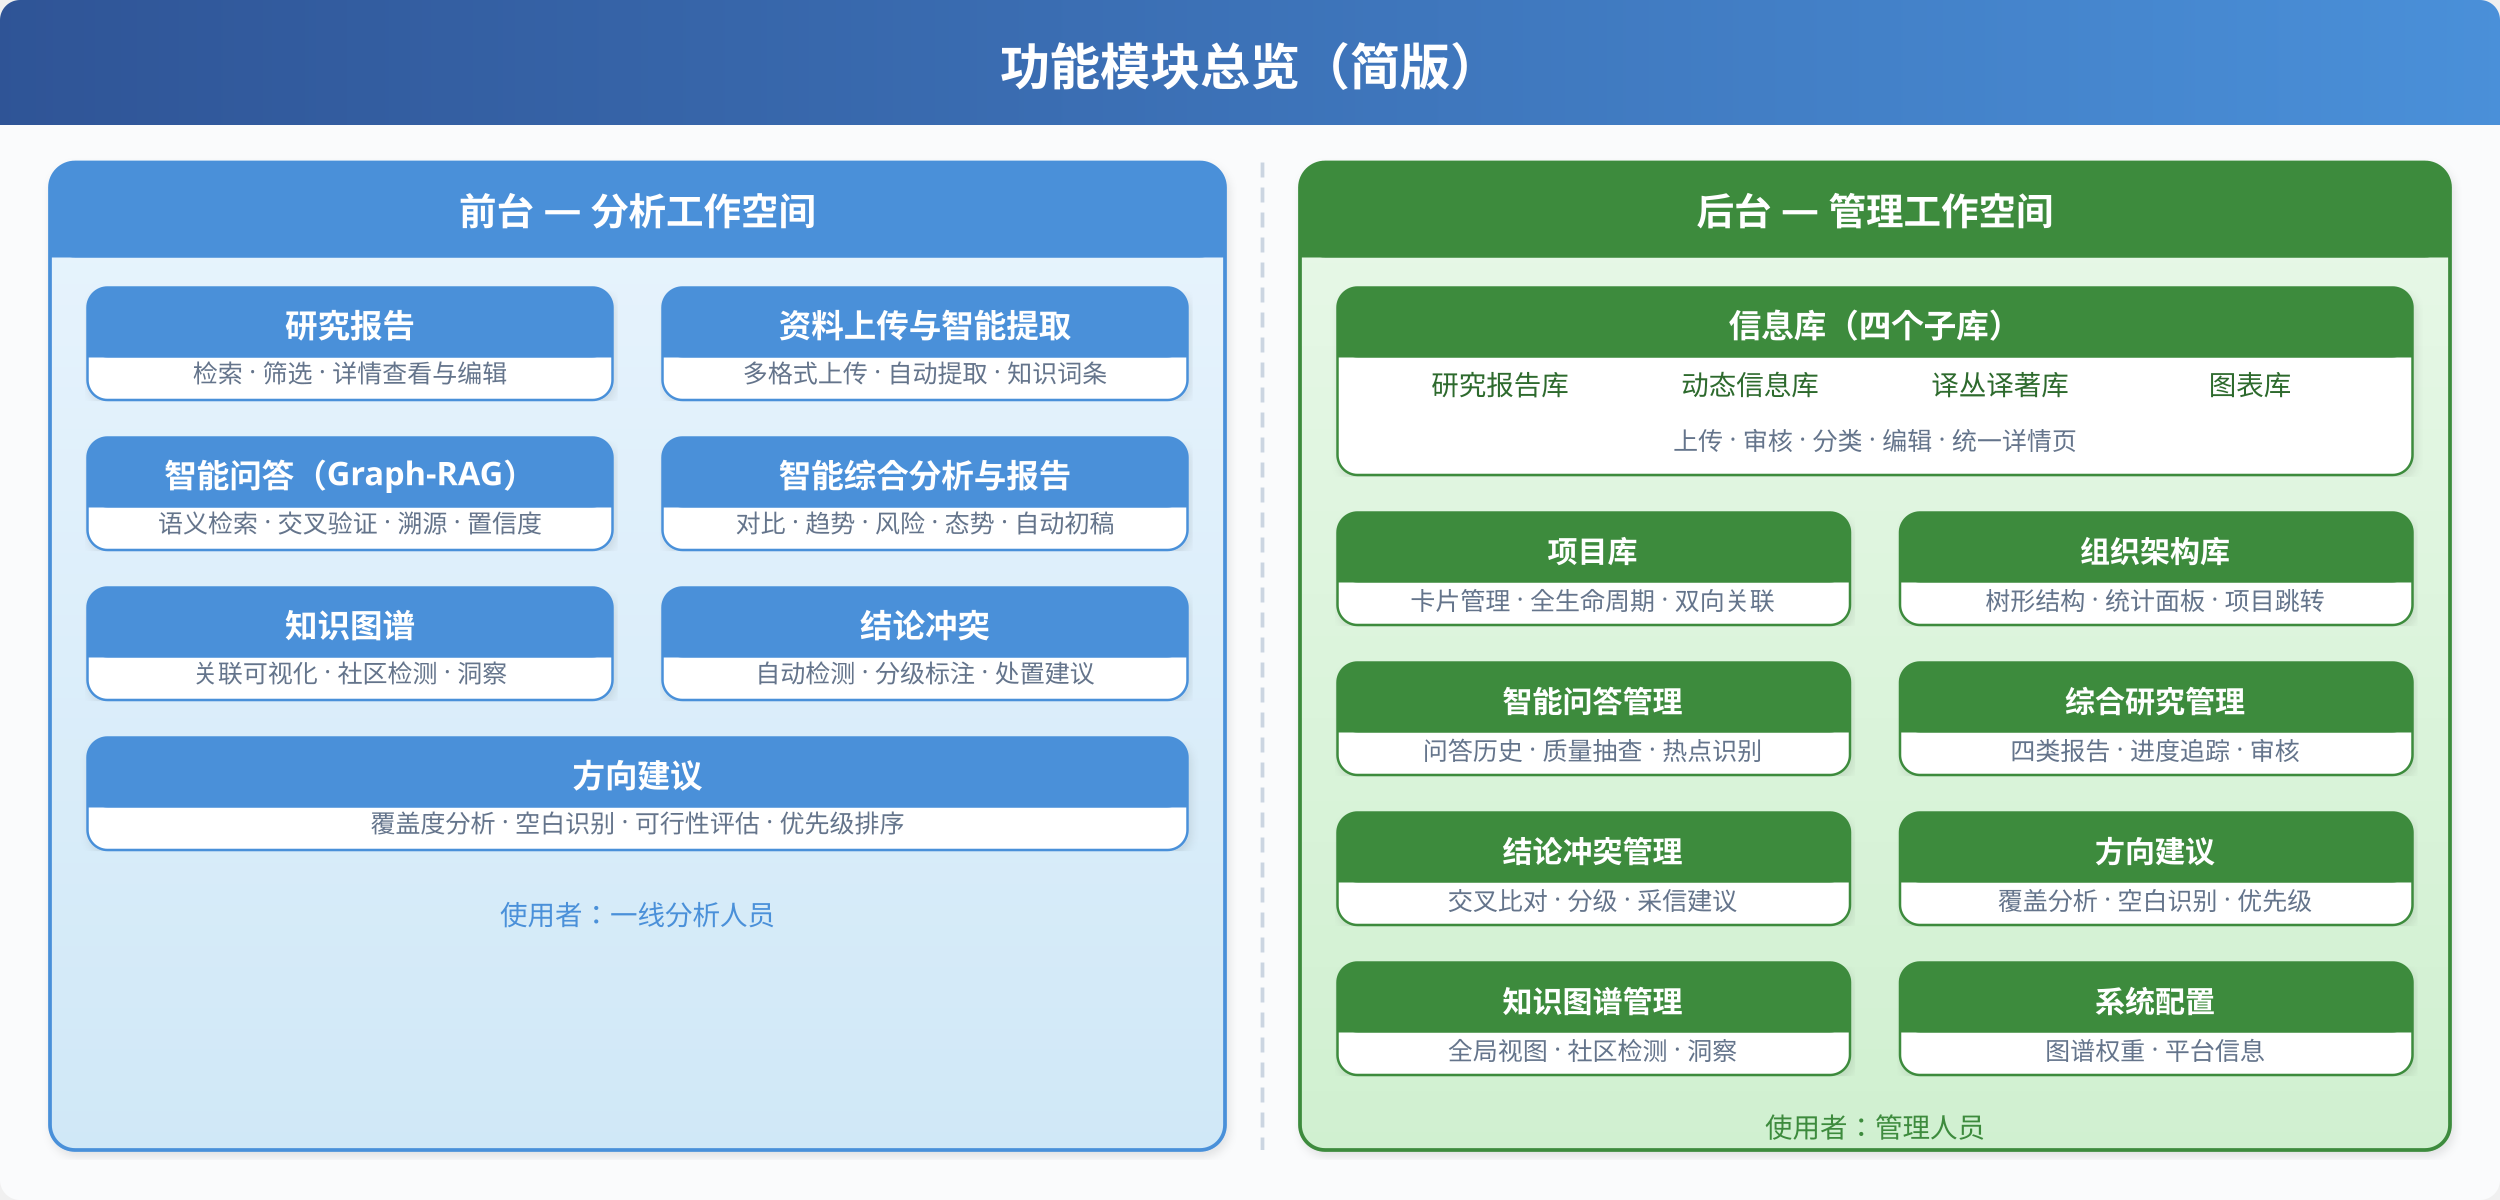
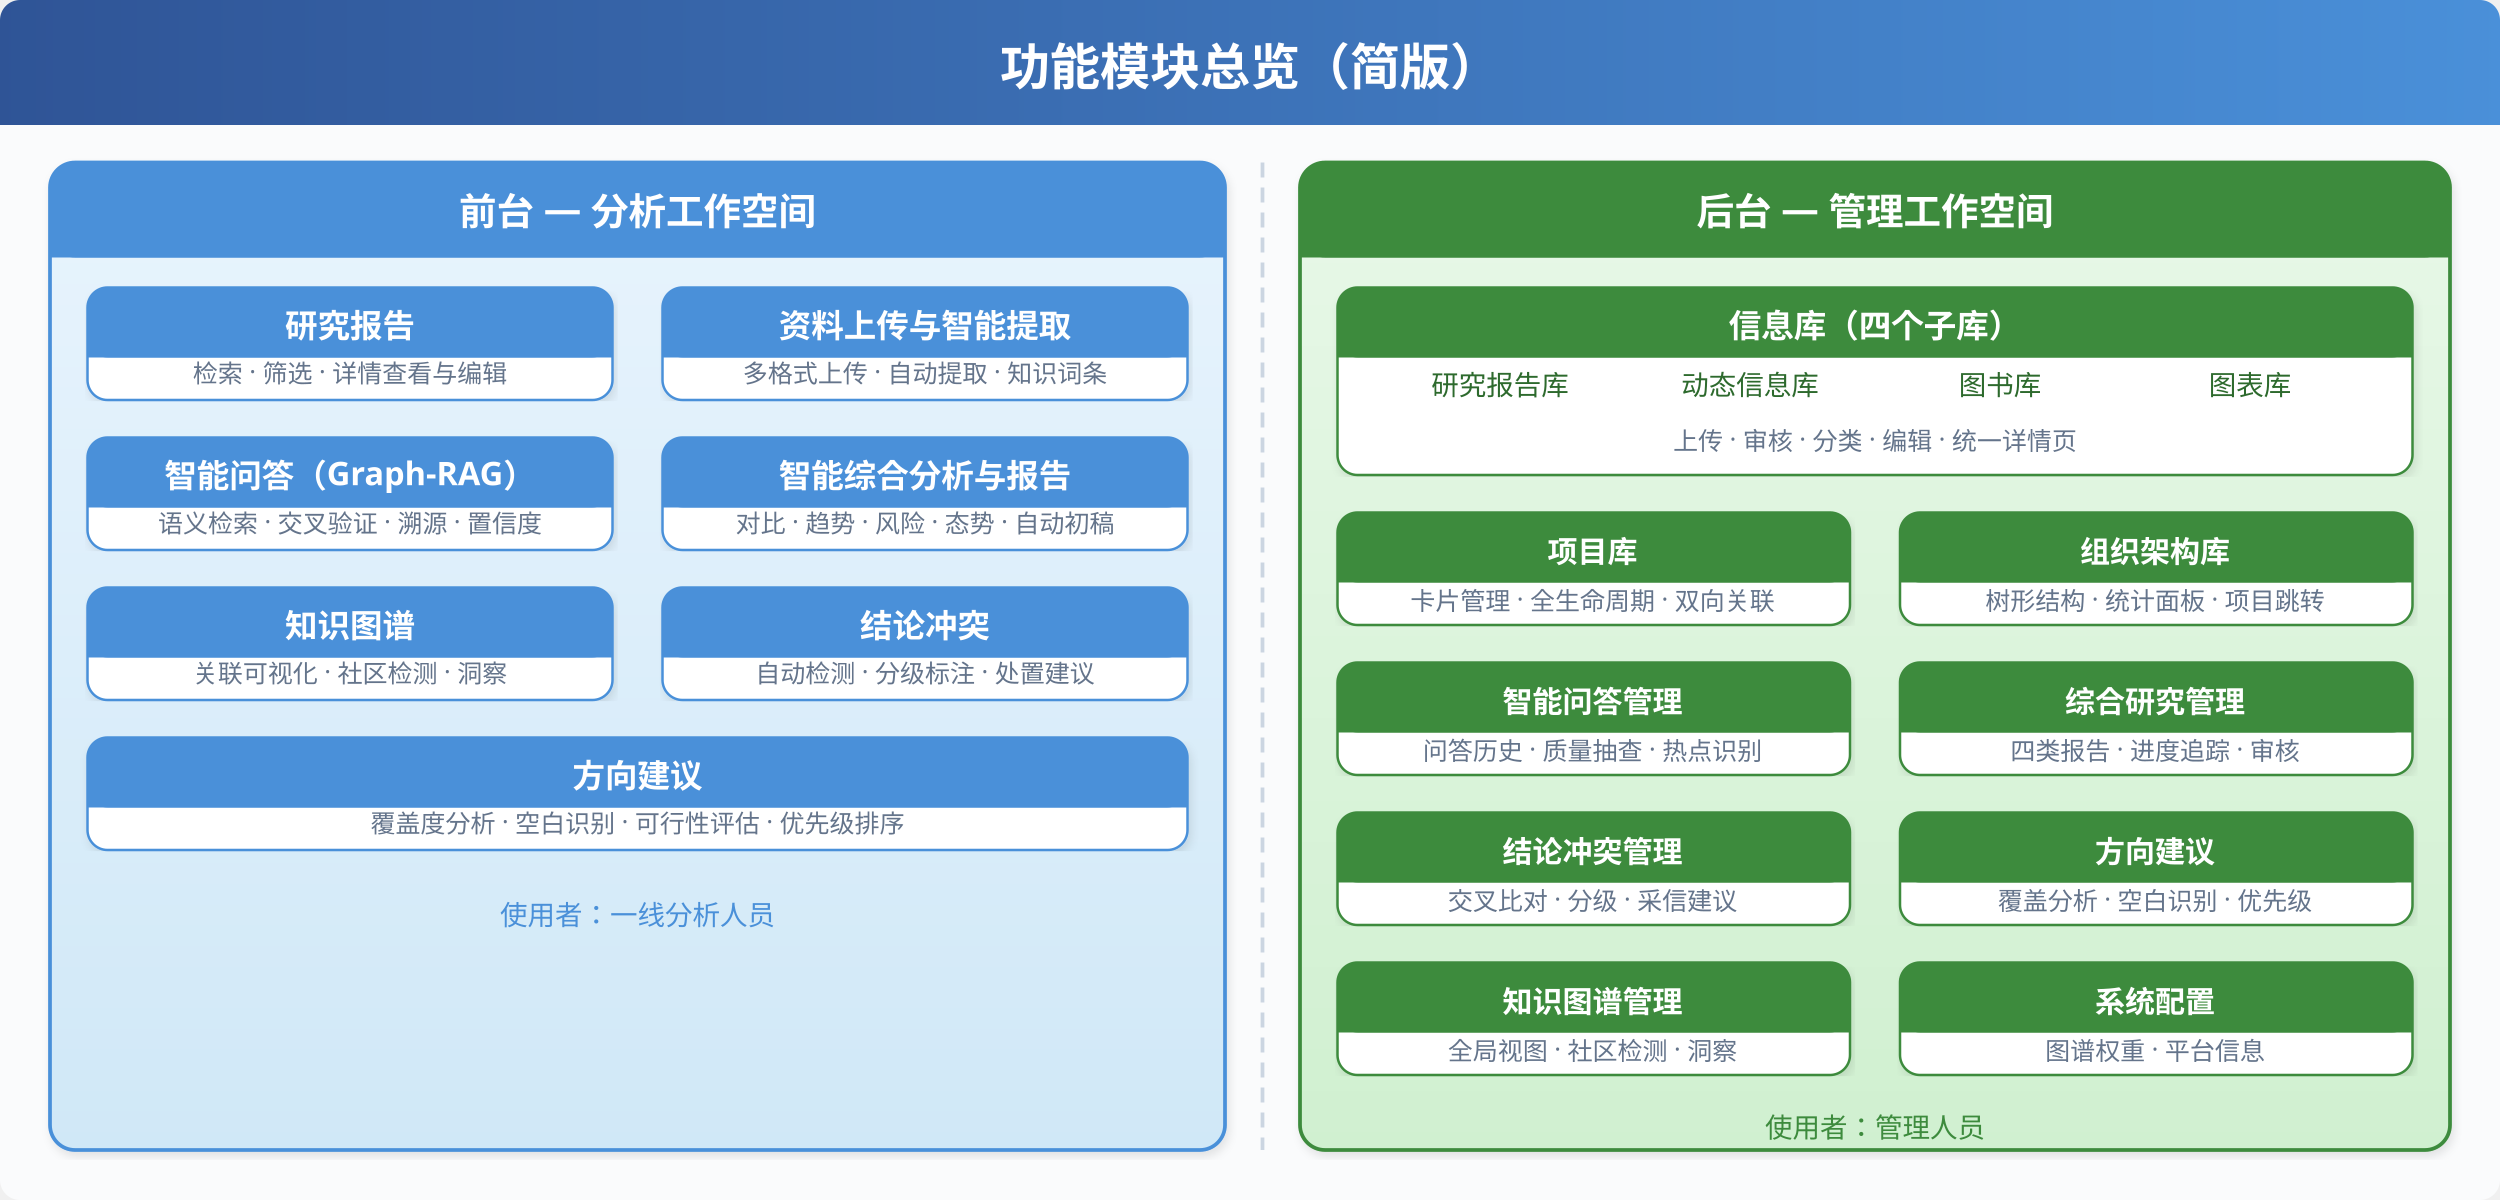
<svg xmlns="http://www.w3.org/2000/svg" viewBox="0 0 1000 480" font-family="PingFang SC, Microsoft YaHei, sans-serif">
  <defs>
    <linearGradient id="hdr" x1="0%" y1="0%" x2="100%" y2="0%">
      <stop offset="0%" style="stop-color:#2F5496" />
      <stop offset="100%" style="stop-color:#4A90D9" />
    </linearGradient>
    <linearGradient id="front" x1="0%" y1="0%" x2="0%" y2="100%">
      <stop offset="0%" style="stop-color:#E8F4FD" />
      <stop offset="100%" style="stop-color:#D0E8F7" />
    </linearGradient>
    <linearGradient id="back" x1="0%" y1="0%" x2="0%" y2="100%">
      <stop offset="0%" style="stop-color:#E8F8E8" />
      <stop offset="100%" style="stop-color:#D0F0D0" />
    </linearGradient>
    <filter id="sh" x="-1%" y="-1%" width="102%" height="102%">
      <feDropShadow dx="1" dy="2" stdDeviation="2" flood-opacity="0.1" />
    </filter>
  </defs>
  <rect width="1000" height="480" fill="#FAFBFC" rx="8" />
  <rect x="0" y="0" width="1000" height="50" rx="8" fill="url(#hdr)" />
  <rect x="0" y="40" width="1000" height="10" fill="url(#hdr)" />
  <text x="500" y="34" text-anchor="middle" font-size="20" font-weight="bold" fill="white">功能模块总览（简版）</text>
  <rect x="20" y="65" width="470" height="395" rx="10" fill="url(#front)" stroke="#4A90D9" stroke-width="1.5" filter="url(#sh)" />
  <rect x="20" y="65" width="470" height="38" rx="10" fill="#4A90D9" />
  <rect x="20" y="90" width="470" height="13" fill="#4A90D9" />
  <text x="255" y="90" text-anchor="middle" font-size="15" font-weight="bold" fill="white">前台 — 分析工作空间</text>
  <rect x="35" y="115" width="210" height="45" rx="8" fill="white" stroke="#4A90D9" stroke-width="1" filter="url(#sh)" />
  <rect x="35" y="115" width="210" height="28" rx="8" fill="#4A90D9" />
  <rect x="35" y="131" width="210" height="12" fill="#4A90D9" />
  <text x="140" y="135" text-anchor="middle" font-size="13" font-weight="bold" fill="white">研究报告</text>
  <text x="140" y="153" text-anchor="middle" font-size="10" fill="#64748B">检索 · 筛选 · 详情查看与编辑</text>
  <rect x="265" y="115" width="210" height="45" rx="8" fill="white" stroke="#4A90D9" stroke-width="1" filter="url(#sh)" />
  <rect x="265" y="115" width="210" height="28" rx="8" fill="#4A90D9" />
  <rect x="265" y="131" width="210" height="12" fill="#4A90D9" />
  <text x="370" y="135" text-anchor="middle" font-size="13" font-weight="bold" fill="white">资料上传与智能提取</text>
  <text x="370" y="153" text-anchor="middle" font-size="10" fill="#64748B">多格式上传 · 自动提取 · 知识词条</text>
  <rect x="35" y="175" width="210" height="45" rx="8" fill="white" stroke="#4A90D9" stroke-width="1" filter="url(#sh)" />
  <rect x="35" y="175" width="210" height="28" rx="8" fill="#4A90D9" />
  <rect x="35" y="191" width="210" height="12" fill="#4A90D9" />
  <text x="140" y="195" text-anchor="middle" font-size="13" font-weight="bold" fill="white">智能问答（Graph-RAG）</text>
  <text x="140" y="213" text-anchor="middle" font-size="10" fill="#64748B">语义检索 · 交叉验证 · 溯源 · 置信度</text>
  <rect x="265" y="175" width="210" height="45" rx="8" fill="white" stroke="#4A90D9" stroke-width="1" filter="url(#sh)" />
  <rect x="265" y="175" width="210" height="28" rx="8" fill="#4A90D9" />
  <rect x="265" y="191" width="210" height="12" fill="#4A90D9" />
  <text x="370" y="195" text-anchor="middle" font-size="13" font-weight="bold" fill="white">智能综合分析与报告</text>
  <text x="370" y="213" text-anchor="middle" font-size="10" fill="#64748B">对比 · 趋势 · 风险 · 态势 · 自动初稿</text>
  <rect x="35" y="235" width="210" height="45" rx="8" fill="white" stroke="#4A90D9" stroke-width="1" filter="url(#sh)" />
  <rect x="35" y="235" width="210" height="28" rx="8" fill="#4A90D9" />
  <rect x="35" y="251" width="210" height="12" fill="#4A90D9" />
  <text x="140" y="255" text-anchor="middle" font-size="13" font-weight="bold" fill="white">知识图谱</text>
  <text x="140" y="273" text-anchor="middle" font-size="10" fill="#64748B">关联可视化 · 社区检测 · 洞察</text>
  <rect x="265" y="235" width="210" height="45" rx="8" fill="white" stroke="#4A90D9" stroke-width="1" filter="url(#sh)" />
  <rect x="265" y="235" width="210" height="28" rx="8" fill="#4A90D9" />
  <rect x="265" y="251" width="210" height="12" fill="#4A90D9" />
  <text x="370" y="255" text-anchor="middle" font-size="13" font-weight="bold" fill="white">结论冲突</text>
  <text x="370" y="273" text-anchor="middle" font-size="10" fill="#64748B">自动检测 · 分级标注 · 处置建议</text>
  <rect x="35" y="295" width="440" height="45" rx="8" fill="white" stroke="#4A90D9" stroke-width="1" filter="url(#sh)" />
  <rect x="35" y="295" width="440" height="28" rx="8" fill="#4A90D9" />
  <rect x="35" y="311" width="440" height="12" fill="#4A90D9" />
  <text x="255" y="315" text-anchor="middle" font-size="13" font-weight="bold" fill="white">方向建议</text>
  <text x="255" y="333" text-anchor="middle" font-size="10" fill="#64748B">覆盖度分析 · 空白识别 · 可行性评估 · 优先级排序</text>
  <text x="255" y="370" text-anchor="middle" font-size="11" fill="#4A90D9">使用者：一线分析人员</text>
  <line x1="505" y1="65" x2="505" y2="460" stroke="#CBD5E1" stroke-width="1.5" stroke-dasharray="6,4" />
  <rect x="520" y="65" width="460" height="395" rx="10" fill="url(#back)" stroke="#3D8B3D" stroke-width="1.5" filter="url(#sh)" />
  <rect x="520" y="65" width="460" height="38" rx="10" fill="#3D8B3D" />
  <rect x="520" y="90" width="460" height="13" fill="#3D8B3D" />
  <text x="750" y="90" text-anchor="middle" font-size="15" font-weight="bold" fill="white">后台 — 管理工作空间</text>
  <rect x="535" y="115" width="430" height="75" rx="8" fill="white" stroke="#3D8B3D" stroke-width="1" filter="url(#sh)" />
  <rect x="535" y="115" width="430" height="28" rx="8" fill="#3D8B3D" />
  <rect x="535" y="131" width="430" height="12" fill="#3D8B3D" />
  <text x="750" y="135" text-anchor="middle" font-size="13" font-weight="bold" fill="white">信息库（四个子库）</text>
  <text x="600" y="158" text-anchor="middle" font-size="11" fill="#2D6A2D">研究报告库</text>
  <text x="700" y="158" text-anchor="middle" font-size="11" fill="#2D6A2D">动态信息库</text>
-   <text x="800" y="158" text-anchor="middle" font-size="11" fill="#2D6A2D">译丛译著库</text>
+   <text x="800" y="158" text-anchor="middle" font-size="11" fill="#2D6A2D">图书库</text>
  <text x="900" y="158" text-anchor="middle" font-size="11" fill="#2D6A2D">图表库</text>
  <text x="750" y="180" text-anchor="middle" font-size="10" fill="#64748B">上传 · 审核 · 分类 · 编辑 · 统一详情页</text>
  <rect x="535" y="205" width="205" height="45" rx="8" fill="white" stroke="#3D8B3D" stroke-width="1" filter="url(#sh)" />
  <rect x="535" y="205" width="205" height="28" rx="8" fill="#3D8B3D" />
  <rect x="535" y="221" width="205" height="12" fill="#3D8B3D" />
  <text x="637" y="225" text-anchor="middle" font-size="12" font-weight="bold" fill="white">项目库</text>
  <text x="637" y="244" text-anchor="middle" font-size="10" fill="#64748B">卡片管理 · 全生命周期 · 双向关联</text>
  <rect x="760" y="205" width="205" height="45" rx="8" fill="white" stroke="#3D8B3D" stroke-width="1" filter="url(#sh)" />
  <rect x="760" y="205" width="205" height="28" rx="8" fill="#3D8B3D" />
  <rect x="760" y="221" width="205" height="12" fill="#3D8B3D" />
  <text x="862" y="225" text-anchor="middle" font-size="12" font-weight="bold" fill="white">组织架构库</text>
  <text x="862" y="244" text-anchor="middle" font-size="10" fill="#64748B">树形结构 · 统计面板 · 项目跳转</text>
  <rect x="535" y="265" width="205" height="45" rx="8" fill="white" stroke="#3D8B3D" stroke-width="1" filter="url(#sh)" />
  <rect x="535" y="265" width="205" height="28" rx="8" fill="#3D8B3D" />
  <rect x="535" y="281" width="205" height="12" fill="#3D8B3D" />
  <text x="637" y="285" text-anchor="middle" font-size="12" font-weight="bold" fill="white">智能问答管理</text>
  <text x="637" y="304" text-anchor="middle" font-size="10" fill="#64748B">问答历史 · 质量抽查 · 热点识别</text>
  <rect x="760" y="265" width="205" height="45" rx="8" fill="white" stroke="#3D8B3D" stroke-width="1" filter="url(#sh)" />
  <rect x="760" y="265" width="205" height="28" rx="8" fill="#3D8B3D" />
  <rect x="760" y="281" width="205" height="12" fill="#3D8B3D" />
  <text x="862" y="285" text-anchor="middle" font-size="12" font-weight="bold" fill="white">综合研究管理</text>
  <text x="862" y="304" text-anchor="middle" font-size="10" fill="#64748B">四类报告 · 进度追踪 · 审核</text>
  <rect x="535" y="325" width="205" height="45" rx="8" fill="white" stroke="#3D8B3D" stroke-width="1" filter="url(#sh)" />
  <rect x="535" y="325" width="205" height="28" rx="8" fill="#3D8B3D" />
  <rect x="535" y="341" width="205" height="12" fill="#3D8B3D" />
  <text x="637" y="345" text-anchor="middle" font-size="12" font-weight="bold" fill="white">结论冲突管理</text>
  <text x="637" y="364" text-anchor="middle" font-size="10" fill="#64748B">交叉比对 · 分级 · 采信建议</text>
  <rect x="760" y="325" width="205" height="45" rx="8" fill="white" stroke="#3D8B3D" stroke-width="1" filter="url(#sh)" />
  <rect x="760" y="325" width="205" height="28" rx="8" fill="#3D8B3D" />
  <rect x="760" y="341" width="205" height="12" fill="#3D8B3D" />
  <text x="862" y="345" text-anchor="middle" font-size="12" font-weight="bold" fill="white">方向建议</text>
  <text x="862" y="364" text-anchor="middle" font-size="10" fill="#64748B">覆盖分析 · 空白识别 · 优先级</text>
  <rect x="535" y="385" width="205" height="45" rx="8" fill="white" stroke="#3D8B3D" stroke-width="1" filter="url(#sh)" />
  <rect x="535" y="385" width="205" height="28" rx="8" fill="#3D8B3D" />
  <rect x="535" y="401" width="205" height="12" fill="#3D8B3D" />
  <text x="637" y="405" text-anchor="middle" font-size="12" font-weight="bold" fill="white">知识图谱管理</text>
  <text x="637" y="424" text-anchor="middle" font-size="10" fill="#64748B">全局视图 · 社区检测 · 洞察</text>
  <rect x="760" y="385" width="205" height="45" rx="8" fill="white" stroke="#3D8B3D" stroke-width="1" filter="url(#sh)" />
  <rect x="760" y="385" width="205" height="28" rx="8" fill="#3D8B3D" />
  <rect x="760" y="401" width="205" height="12" fill="#3D8B3D" />
  <text x="862" y="405" text-anchor="middle" font-size="12" font-weight="bold" fill="white">系统配置</text>
  <text x="862" y="424" text-anchor="middle" font-size="10" fill="#64748B">图谱权重 · 平台信息</text>
  <text x="750" y="455" text-anchor="middle" font-size="11" fill="#3D8B3D">使用者：管理人员</text>
</svg>
